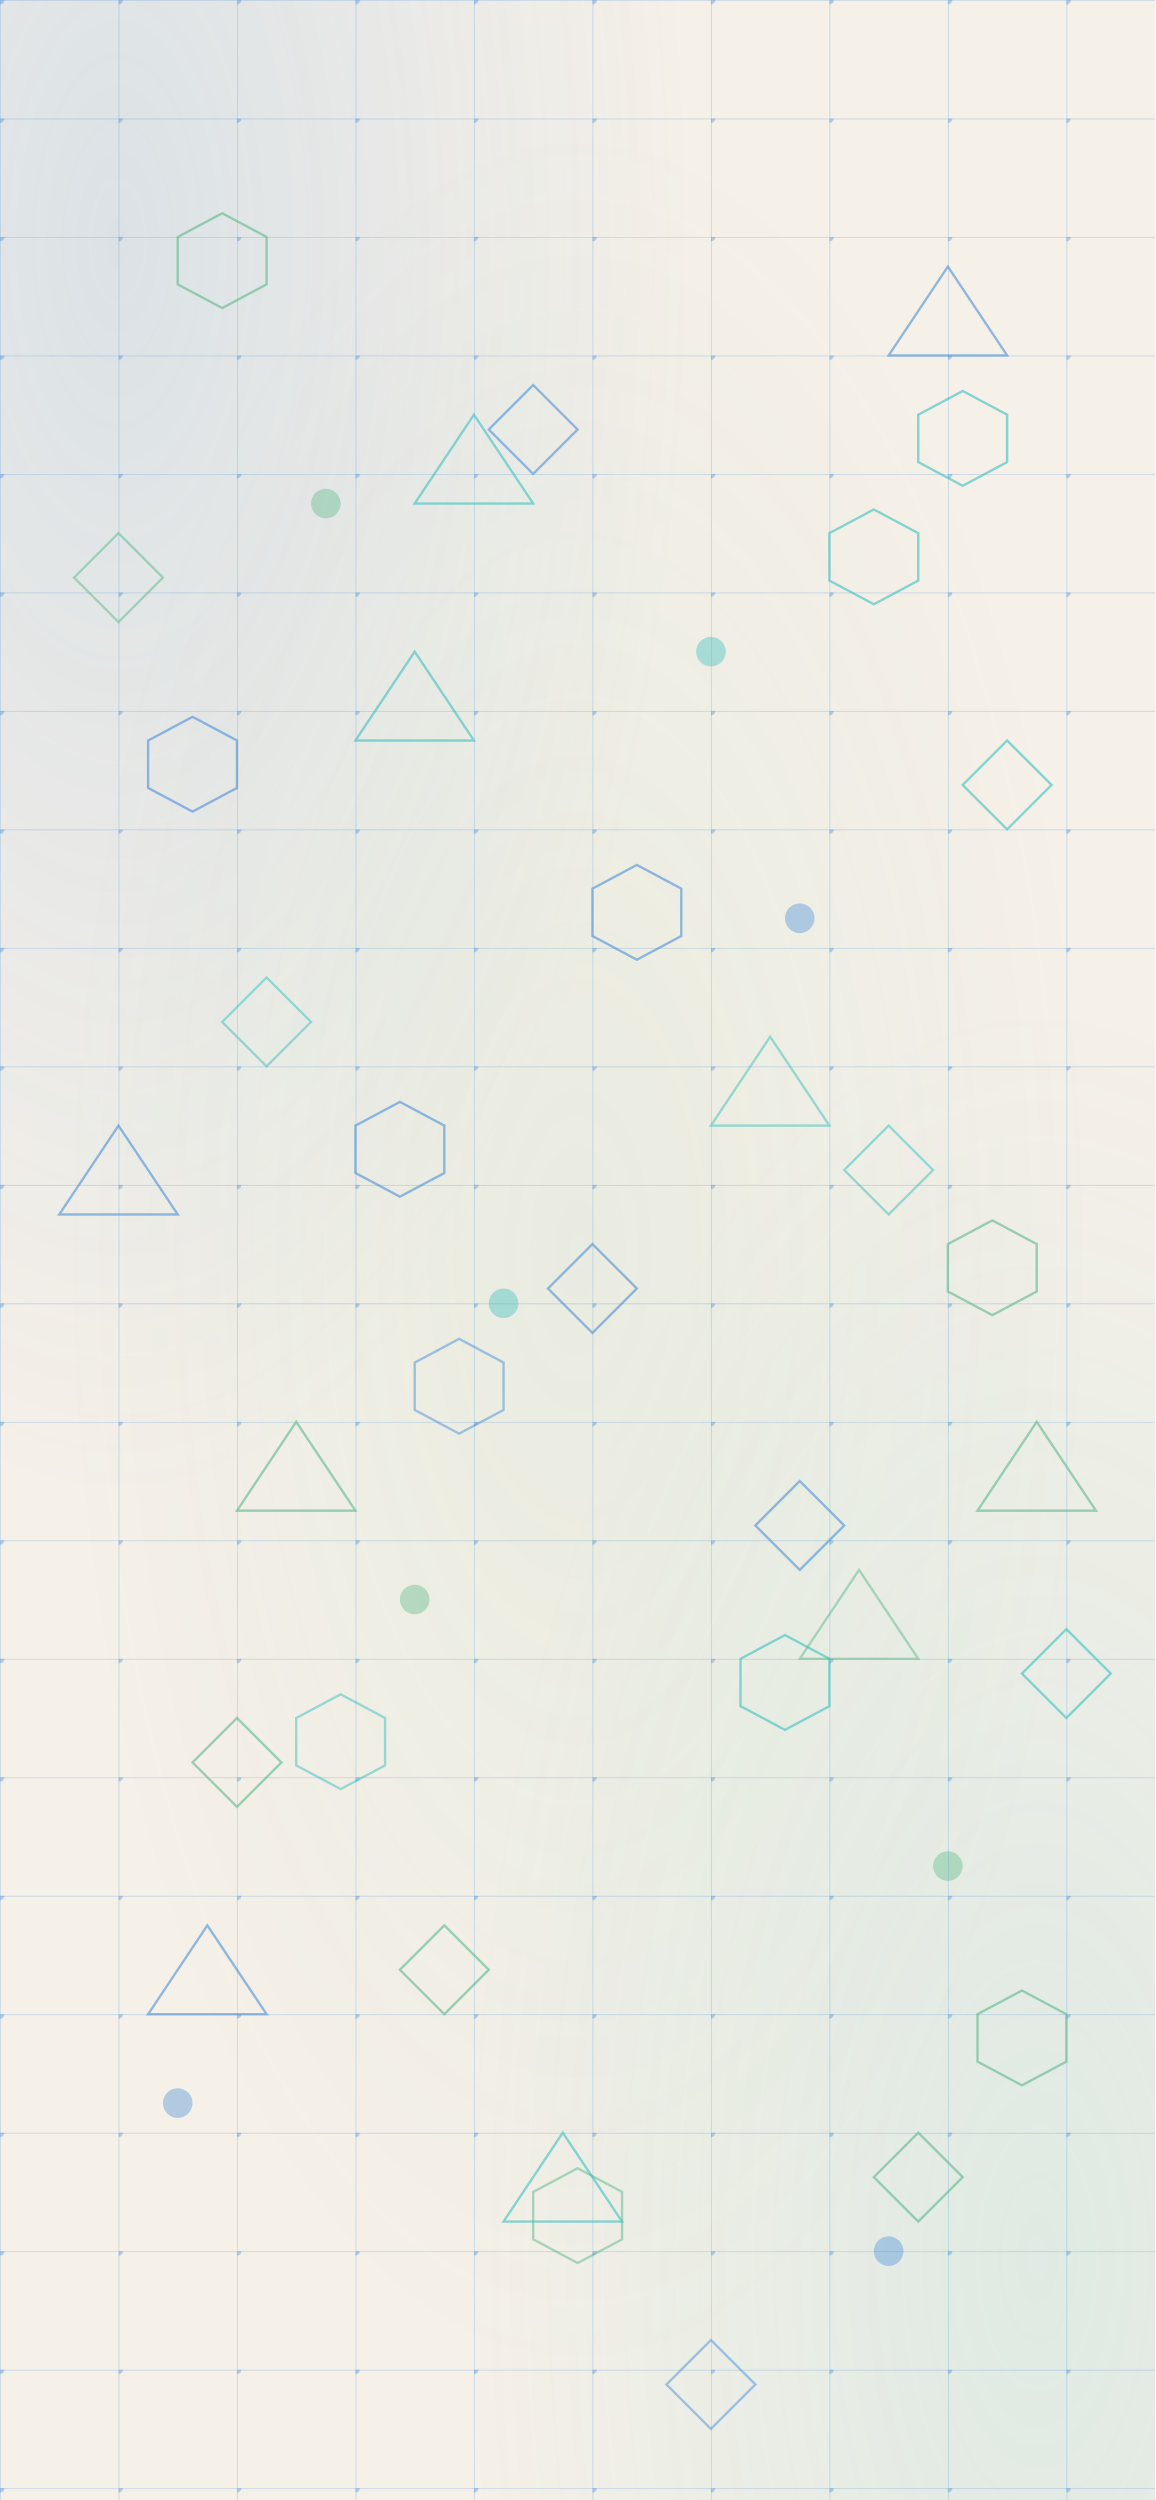
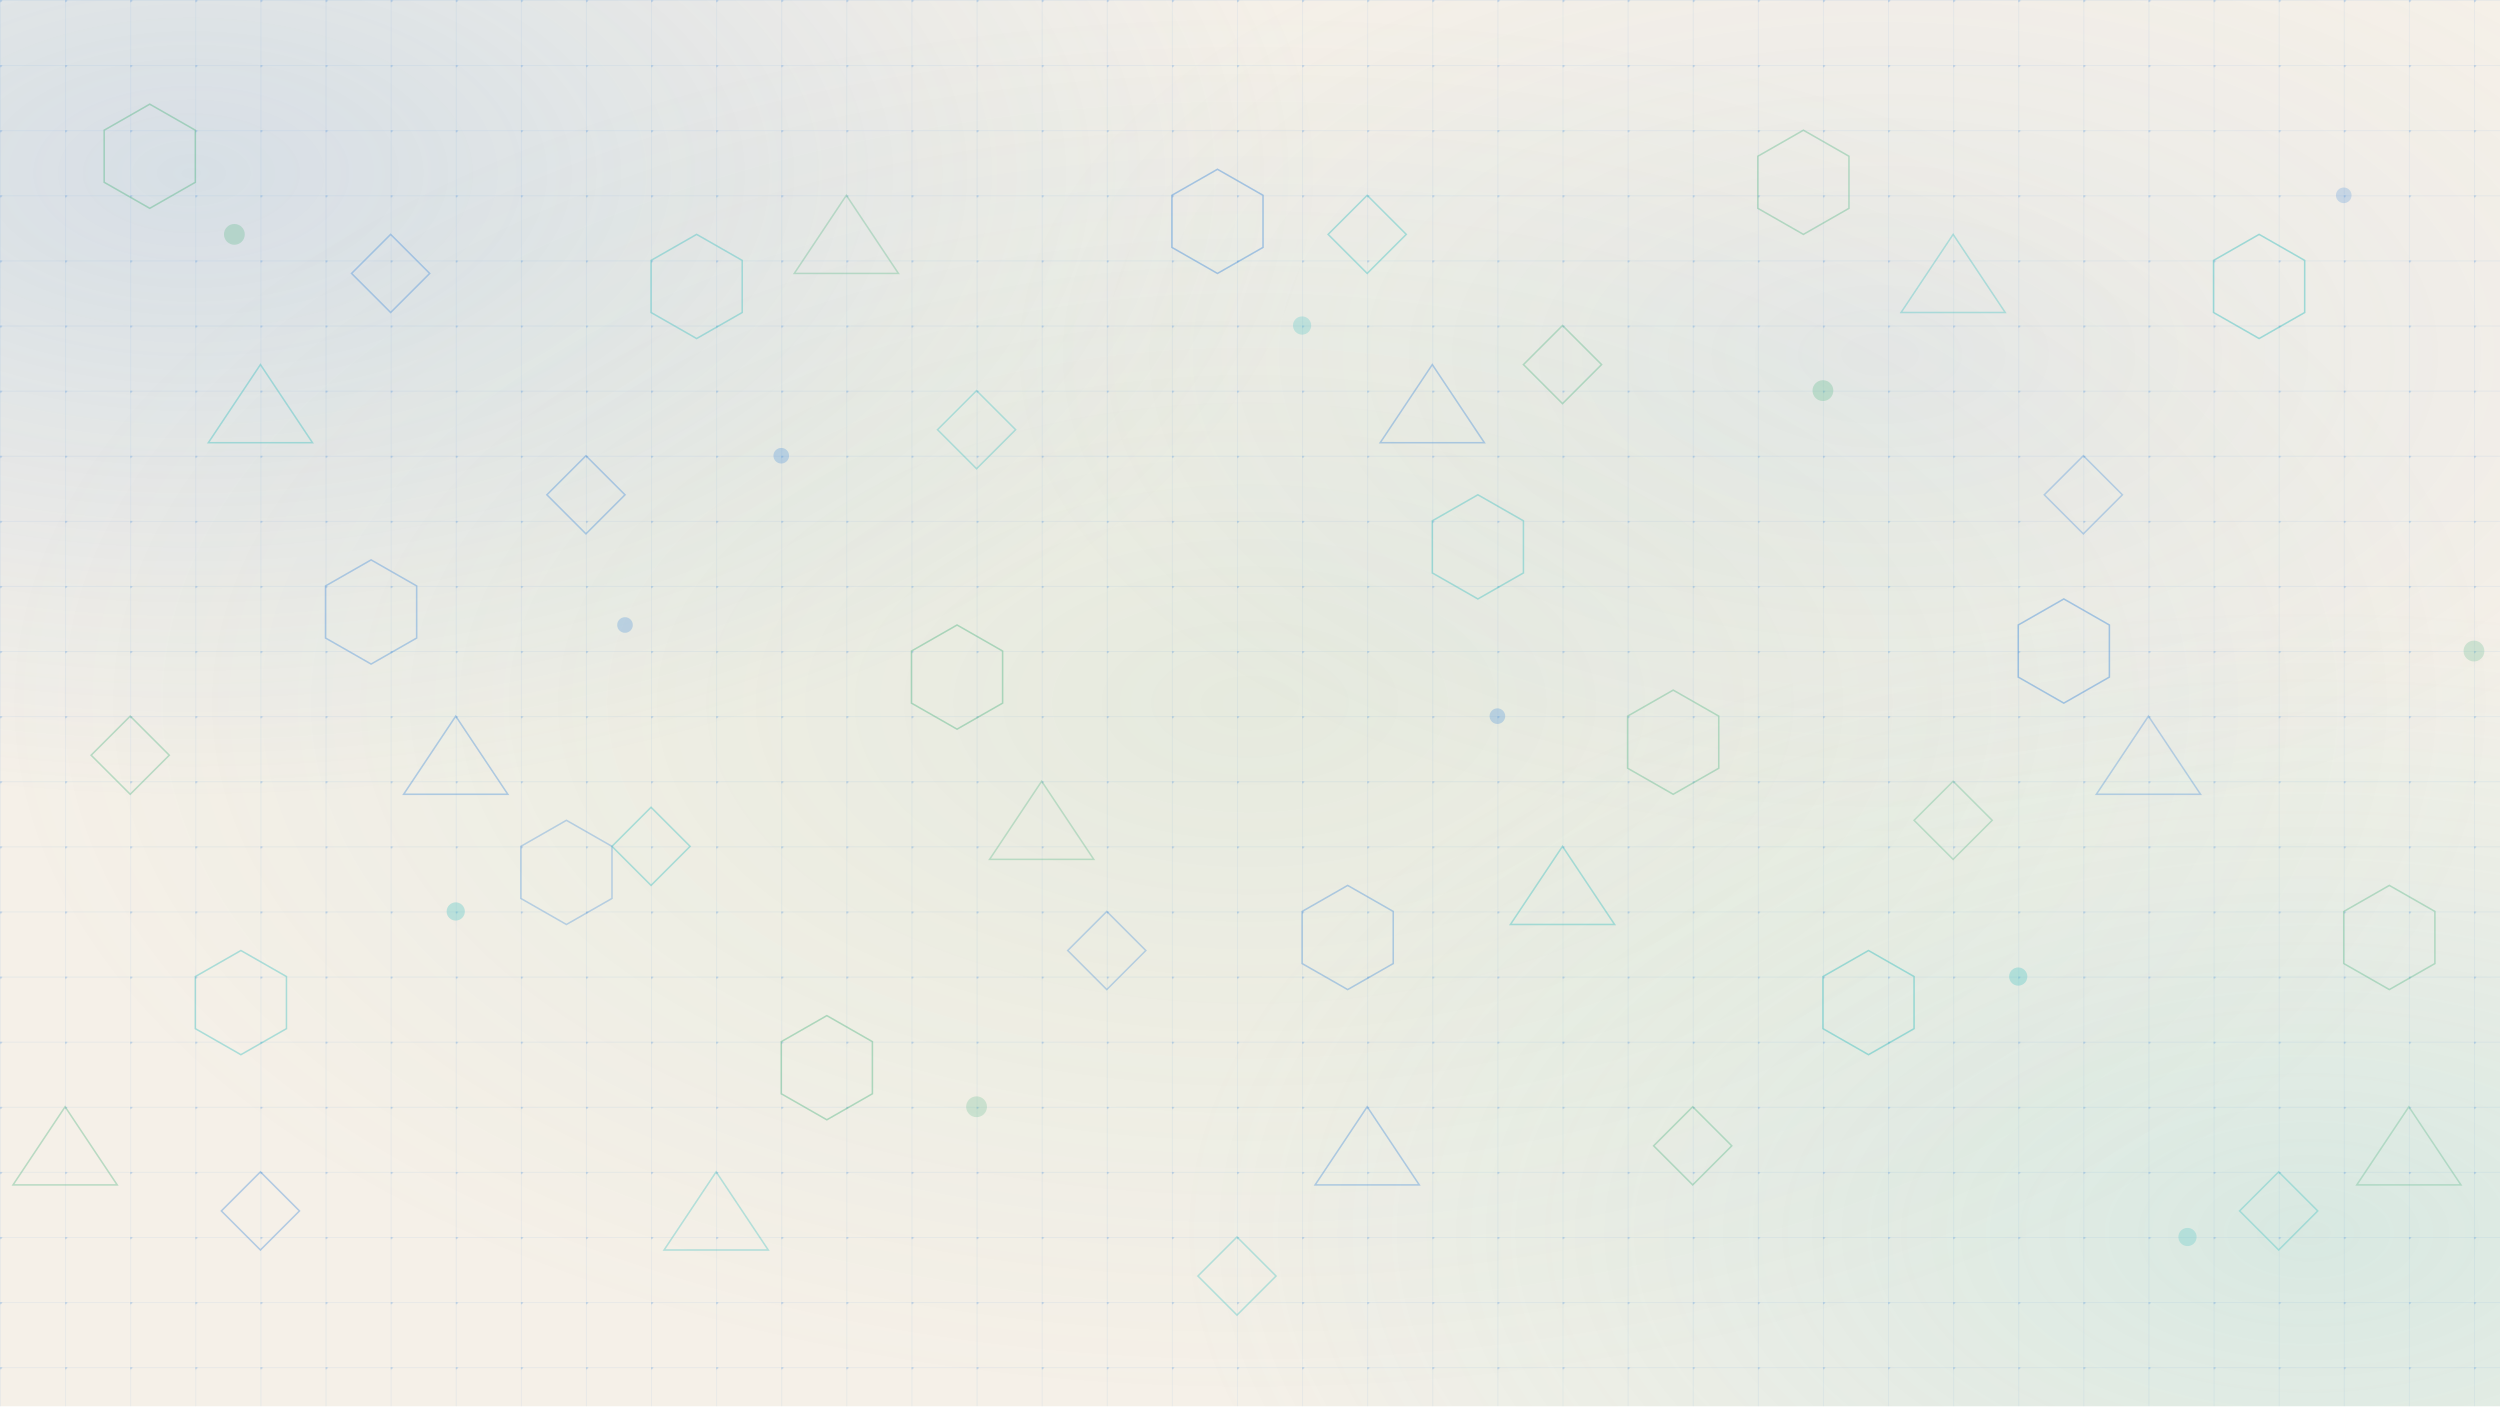
- <svg xmlns="http://www.w3.org/2000/svg" width="390" height="844" viewBox="0 0 390 844">
+ <svg xmlns="http://www.w3.org/2000/svg" width="100%" height="100%" viewBox="0 0 1920 1080" preserveAspectRatio="xMidYMid slice">
  <defs>
-     <pattern id="grid" width="40" height="40" patternUnits="userSpaceOnUse">
-       <path d="M 40 0 L 0 0 0 40" fill="none" stroke="#4A90D9" stroke-width="0.5" opacity="0.3" />
-       <circle cx="0" cy="0" r="1.5" fill="#4A90D9" opacity="0.4" />
+     <pattern id="grid" width="50" height="50" patternUnits="userSpaceOnUse">
+       <path d="M 50 0 L 0 0 0 50" fill="none" stroke="#4A90D9" stroke-width="0.6" opacity="0.18" />
+       <circle cx="0" cy="0" r="1.8" fill="#4A90D9" opacity="0.25" />
    </pattern>
-     <radialGradient id="glow1" cx="10%" cy="10%" r="50%">
-       <stop offset="0%" stop-color="#4A90D9" stop-opacity="0.15" />
+     <radialGradient id="glow1" cx="8%" cy="12%" r="45%">
+       <stop offset="0%" stop-color="#4A90D9" stop-opacity="0.18" />
      <stop offset="100%" stop-color="#4A90D9" stop-opacity="0" />
    </radialGradient>
-     <radialGradient id="glow2" cx="90%" cy="90%" r="50%">
-       <stop offset="0%" stop-color="#3ABFBF" stop-opacity="0.12" />
+     <radialGradient id="glow2" cx="92%" cy="88%" r="45%">
+       <stop offset="0%" stop-color="#3ABFBF" stop-opacity="0.15" />
      <stop offset="100%" stop-color="#3ABFBF" stop-opacity="0" />
    </radialGradient>
-     <radialGradient id="glow3" cx="50%" cy="50%" r="45%">
-       <stop offset="0%" stop-color="#5CB88A" stop-opacity="0.08" />
+     <radialGradient id="glow3" cx="50%" cy="50%" r="50%">
+       <stop offset="0%" stop-color="#5CB88A" stop-opacity="0.10" />
      <stop offset="100%" stop-color="#5CB88A" stop-opacity="0" />
+     </radialGradient>
+     <radialGradient id="glow4" cx="75%" cy="25%" r="35%">
+       <stop offset="0%" stop-color="#4A90D9" stop-opacity="0.08" />
+       <stop offset="100%" stop-color="#4A90D9" stop-opacity="0" />
    </radialGradient>
  </defs>
  <rect width="100%" height="100%" fill="#f5f0e8" />
  <rect width="100%" height="100%" fill="url(#glow1)" />
  <rect width="100%" height="100%" fill="url(#glow2)" />
  <rect width="100%" height="100%" fill="url(#glow3)" />
+   <rect width="100%" height="100%" fill="url(#glow4)" />
  <rect width="100%" height="100%" fill="url(#grid)" />
-   <path d="M 60 80 L 75 72 L 90 80 L 90 96 L 75 104 L 60 96 Z" fill="none" stroke="#5CB88A" stroke-width="0.8" opacity="0.6" />
-   <path d="M 280 180 L 295 172 L 310 180 L 310 196 L 295 204 L 280 196 Z" fill="none" stroke="#3ABFBF" stroke-width="0.8" opacity="0.6" />
-   <path d="M 140 460 L 155 452 L 170 460 L 170 476 L 155 484 L 140 476 Z" fill="none" stroke="#4A90D9" stroke-width="0.8" opacity="0.5" />
-   <path d="M 330 680 L 345 672 L 360 680 L 360 696 L 345 704 L 330 696 Z" fill="none" stroke="#5CB88A" stroke-width="0.8" opacity="0.6" />
-   <path d="M 200 300 L 215 292 L 230 300 L 230 316 L 215 324 L 200 316 Z" fill="none" stroke="#4A90D9" stroke-width="0.8" opacity="0.6" />
-   <path d="M 100 580 L 115 572 L 130 580 L 130 596 L 115 604 L 100 596 Z" fill="none" stroke="#3ABFBF" stroke-width="0.8" opacity="0.5" />
-   <path d="M 320 420 L 335 412 L 350 420 L 350 436 L 335 444 L 320 436 Z" fill="none" stroke="#5CB88A" stroke-width="0.8" opacity="0.6" />
-   <path d="M 50 250 L 65 242 L 80 250 L 80 266 L 65 274 L 50 266 Z" fill="none" stroke="#4A90D9" stroke-width="0.8" opacity="0.6" />
-   <path d="M 250 560 L 265 552 L 280 560 L 280 576 L 265 584 L 250 576 Z" fill="none" stroke="#3ABFBF" stroke-width="0.8" opacity="0.6" />
-   <path d="M 180 740 L 195 732 L 210 740 L 210 756 L 195 764 L 180 756 Z" fill="none" stroke="#5CB88A" stroke-width="0.8" opacity="0.5" />
-   <path d="M 310 140 L 325 132 L 340 140 L 340 156 L 325 164 L 310 156 Z" fill="none" stroke="#3ABFBF" stroke-width="0.8" opacity="0.6" />
-   <path d="M 120 380 L 135 372 L 150 380 L 150 396 L 135 404 L 120 396 Z" fill="none" stroke="#4A90D9" stroke-width="0.8" opacity="0.6" />
-   <path d="M 180 130 L 195 145 L 180 160 L 165 145 Z" fill="none" stroke="#4A90D9" stroke-width="0.8" opacity="0.6" />
-   <path d="M 300 380 L 315 395 L 300 410 L 285 395 Z" fill="none" stroke="#3ABFBF" stroke-width="0.8" opacity="0.5" />
-   <path d="M 80 580 L 95 595 L 80 610 L 65 595 Z" fill="none" stroke="#5CB88A" stroke-width="0.8" opacity="0.6" />
-   <path d="M 240 790 L 255 805 L 240 820 L 225 805 Z" fill="none" stroke="#4A90D9" stroke-width="0.8" opacity="0.5" />
-   <path d="M 340 250 L 355 265 L 340 280 L 325 265 Z" fill="none" stroke="#3ABFBF" stroke-width="0.8" opacity="0.6" />
-   <path d="M 150 650 L 165 665 L 150 680 L 135 665 Z" fill="none" stroke="#5CB88A" stroke-width="0.8" opacity="0.6" />
-   <path d="M 270 500 L 285 515 L 270 530 L 255 515 Z" fill="none" stroke="#4A90D9" stroke-width="0.8" opacity="0.6" />
-   <path d="M 40 180 L 55 195 L 40 210 L 25 195 Z" fill="none" stroke="#5CB88A" stroke-width="0.8" opacity="0.5" />
-   <path d="M 360 550 L 375 565 L 360 580 L 345 565 Z" fill="none" stroke="#3ABFBF" stroke-width="0.8" opacity="0.6" />
-   <path d="M 200 420 L 215 435 L 200 450 L 185 435 Z" fill="none" stroke="#4A90D9" stroke-width="0.8" opacity="0.6" />
-   <path d="M 90 330 L 105 345 L 90 360 L 75 345 Z" fill="none" stroke="#3ABFBF" stroke-width="0.8" opacity="0.5" />
-   <path d="M 310 720 L 325 735 L 310 750 L 295 735 Z" fill="none" stroke="#5CB88A" stroke-width="0.8" opacity="0.6" />
-   <path d="M 140 220 L 160 250 L 120 250 Z" fill="none" stroke="#3ABFBF" stroke-width="0.8" opacity="0.6" />
-   <path d="M 290 530 L 310 560 L 270 560 Z" fill="none" stroke="#5CB88A" stroke-width="0.8" opacity="0.5" />
-   <path d="M 40 380 L 60 410 L 20 410 Z" fill="none" stroke="#4A90D9" stroke-width="0.8" opacity="0.6" />
-   <path d="M 190 720 L 210 750 L 170 750 Z" fill="none" stroke="#3ABFBF" stroke-width="0.8" opacity="0.6" />
-   <path d="M 320 90 L 340 120 L 300 120 Z" fill="none" stroke="#4A90D9" stroke-width="0.8" opacity="0.6" />
-   <path d="M 100 480 L 120 510 L 80 510 Z" fill="none" stroke="#5CB88A" stroke-width="0.8" opacity="0.6" />
-   <path d="M 260 350 L 280 380 L 240 380 Z" fill="none" stroke="#3ABFBF" stroke-width="0.8" opacity="0.5" />
-   <path d="M 70 650 L 90 680 L 50 680 Z" fill="none" stroke="#4A90D9" stroke-width="0.8" opacity="0.6" />
-   <path d="M 350 480 L 370 510 L 330 510 Z" fill="none" stroke="#5CB88A" stroke-width="0.8" opacity="0.6" />
-   <path d="M 160 140 L 180 170 L 140 170 Z" fill="none" stroke="#3ABFBF" stroke-width="0.8" opacity="0.6" />
-   <circle cx="110" cy="170" r="5" fill="#5CB88A" opacity="0.4" />
-   <circle cx="270" cy="310" r="5" fill="#4A90D9" opacity="0.4" />
-   <circle cx="170" cy="440" r="5" fill="#3ABFBF" opacity="0.4" />
-   <circle cx="320" cy="630" r="5" fill="#5CB88A" opacity="0.4" />
-   <circle cx="60" cy="710" r="5" fill="#4A90D9" opacity="0.4" />
-   <circle cx="240" cy="220" r="5" fill="#3ABFBF" opacity="0.4" />
-   <circle cx="140" cy="540" r="5" fill="#5CB88A" opacity="0.4" />
-   <circle cx="300" cy="760" r="5" fill="#4A90D9" opacity="0.4" />
+   <path d="M 80 100 L 115 80 L 150 100 L 150 140 L 115 160 L 80 140 Z" fill="none" stroke="#5CB88A" stroke-width="1.2" opacity="0.45" />
+   <path d="M 500 200 L 535 180 L 570 200 L 570 240 L 535 260 L 500 240 Z" fill="none" stroke="#3ABFBF" stroke-width="1.2" opacity="0.4" />
+   <path d="M 900 150 L 935 130 L 970 150 L 970 190 L 935 210 L 900 190 Z" fill="none" stroke="#4A90D9" stroke-width="1.2" opacity="0.45" />
+   <path d="M 1350 120 L 1385 100 L 1420 120 L 1420 160 L 1385 180 L 1350 160 Z" fill="none" stroke="#5CB88A" stroke-width="1.2" opacity="0.4" />
+   <path d="M 1700 200 L 1735 180 L 1770 200 L 1770 240 L 1735 260 L 1700 240 Z" fill="none" stroke="#3ABFBF" stroke-width="1.2" opacity="0.45" />
+   <path d="M 250 450 L 285 430 L 320 450 L 320 490 L 285 510 L 250 490 Z" fill="none" stroke="#4A90D9" stroke-width="1.2" opacity="0.4" />
+   <path d="M 700 500 L 735 480 L 770 500 L 770 540 L 735 560 L 700 540 Z" fill="none" stroke="#5CB88A" stroke-width="1.2" opacity="0.45" />
+   <path d="M 1100 400 L 1135 380 L 1170 400 L 1170 440 L 1135 460 L 1100 440 Z" fill="none" stroke="#3ABFBF" stroke-width="1.2" opacity="0.4" />
+   <path d="M 1550 480 L 1585 460 L 1620 480 L 1620 520 L 1585 540 L 1550 520 Z" fill="none" stroke="#4A90D9" stroke-width="1.2" opacity="0.45" />
+   <path d="M 150 750 L 185 730 L 220 750 L 220 790 L 185 810 L 150 790 Z" fill="none" stroke="#3ABFBF" stroke-width="1.2" opacity="0.4" />
+   <path d="M 600 800 L 635 780 L 670 800 L 670 840 L 635 860 L 600 840 Z" fill="none" stroke="#5CB88A" stroke-width="1.2" opacity="0.45" />
+   <path d="M 1000 700 L 1035 680 L 1070 700 L 1070 740 L 1035 760 L 1000 740 Z" fill="none" stroke="#4A90D9" stroke-width="1.2" opacity="0.4" />
+   <path d="M 1400 750 L 1435 730 L 1470 750 L 1470 790 L 1435 810 L 1400 790 Z" fill="none" stroke="#3ABFBF" stroke-width="1.2" opacity="0.45" />
+   <path d="M 1800 700 L 1835 680 L 1870 700 L 1870 740 L 1835 760 L 1800 740 Z" fill="none" stroke="#5CB88A" stroke-width="1.2" opacity="0.4" />
+   <path d="M 400 650 L 435 630 L 470 650 L 470 690 L 435 710 L 400 690 Z" fill="none" stroke="#4A90D9" stroke-width="1.2" opacity="0.35" />
+   <path d="M 1250 550 L 1285 530 L 1320 550 L 1320 590 L 1285 610 L 1250 590 Z" fill="none" stroke="#5CB88A" stroke-width="1.2" opacity="0.4" />
+   <path d="M 300 180 L 330 210 L 300 240 L 270 210 Z" fill="none" stroke="#4A90D9" stroke-width="1.2" opacity="0.4" />
+   <path d="M 750 300 L 780 330 L 750 360 L 720 330 Z" fill="none" stroke="#3ABFBF" stroke-width="1.2" opacity="0.35" />
+   <path d="M 1200 250 L 1230 280 L 1200 310 L 1170 280 Z" fill="none" stroke="#5CB88A" stroke-width="1.2" opacity="0.4" />
+   <path d="M 1600 350 L 1630 380 L 1600 410 L 1570 380 Z" fill="none" stroke="#4A90D9" stroke-width="1.2" opacity="0.35" />
+   <path d="M 100 550 L 130 580 L 100 610 L 70 580 Z" fill="none" stroke="#5CB88A" stroke-width="1.2" opacity="0.4" />
+   <path d="M 500 620 L 530 650 L 500 680 L 470 650 Z" fill="none" stroke="#3ABFBF" stroke-width="1.2" opacity="0.4" />
+   <path d="M 850 700 L 880 730 L 850 760 L 820 730 Z" fill="none" stroke="#4A90D9" stroke-width="1.2" opacity="0.35" />
+   <path d="M 1300 850 L 1330 880 L 1300 910 L 1270 880 Z" fill="none" stroke="#5CB88A" stroke-width="1.2" opacity="0.4" />
+   <path d="M 1750 900 L 1780 930 L 1750 960 L 1720 930 Z" fill="none" stroke="#3ABFBF" stroke-width="1.2" opacity="0.35" />
+   <path d="M 450 350 L 480 380 L 450 410 L 420 380 Z" fill="none" stroke="#4A90D9" stroke-width="1.2" opacity="0.4" />
+   <path d="M 1050 150 L 1080 180 L 1050 210 L 1020 180 Z" fill="none" stroke="#3ABFBF" stroke-width="1.2" opacity="0.4" />
+   <path d="M 1500 600 L 1530 630 L 1500 660 L 1470 630 Z" fill="none" stroke="#5CB88A" stroke-width="1.2" opacity="0.35" />
+   <path d="M 200 900 L 230 930 L 200 960 L 170 930 Z" fill="none" stroke="#4A90D9" stroke-width="1.2" opacity="0.4" />
+   <path d="M 950 950 L 980 980 L 950 1010 L 920 980 Z" fill="none" stroke="#3ABFBF" stroke-width="1.2" opacity="0.35" />
+   <path d="M 200 280 L 240 340 L 160 340 Z" fill="none" stroke="#3ABFBF" stroke-width="1.2" opacity="0.4" />
+   <path d="M 650 150 L 690 210 L 610 210 Z" fill="none" stroke="#5CB88A" stroke-width="1.2" opacity="0.35" />
+   <path d="M 1100 280 L 1140 340 L 1060 340 Z" fill="none" stroke="#4A90D9" stroke-width="1.2" opacity="0.4" />
+   <path d="M 1500 180 L 1540 240 L 1460 240 Z" fill="none" stroke="#3ABFBF" stroke-width="1.2" opacity="0.35" />
+   <path d="M 350 550 L 390 610 L 310 610 Z" fill="none" stroke="#4A90D9" stroke-width="1.2" opacity="0.4" />
+   <path d="M 800 600 L 840 660 L 760 660 Z" fill="none" stroke="#5CB88A" stroke-width="1.2" opacity="0.35" />
+   <path d="M 1200 650 L 1240 710 L 1160 710 Z" fill="none" stroke="#3ABFBF" stroke-width="1.2" opacity="0.4" />
+   <path d="M 1650 550 L 1690 610 L 1610 610 Z" fill="none" stroke="#4A90D9" stroke-width="1.2" opacity="0.35" />
+   <path d="M 50 850 L 90 910 L 10 910 Z" fill="none" stroke="#5CB88A" stroke-width="1.2" opacity="0.4" />
+   <path d="M 550 900 L 590 960 L 510 960 Z" fill="none" stroke="#3ABFBF" stroke-width="1.2" opacity="0.35" />
+   <path d="M 1050 850 L 1090 910 L 1010 910 Z" fill="none" stroke="#4A90D9" stroke-width="1.2" opacity="0.4" />
+   <path d="M 1850 850 L 1890 910 L 1810 910 Z" fill="none" stroke="#5CB88A" stroke-width="1.2" opacity="0.35" />
+   <circle cx="180" cy="180" r="8" fill="#5CB88A" opacity="0.3" />
+   <circle cx="600" cy="350" r="6" fill="#4A90D9" opacity="0.3" />
+   <circle cx="1000" cy="250" r="7" fill="#3ABFBF" opacity="0.25" />
+   <circle cx="1400" cy="300" r="8" fill="#5CB88A" opacity="0.3" />
+   <circle cx="1800" cy="150" r="6" fill="#4A90D9" opacity="0.25" />
+   <circle cx="350" cy="700" r="7" fill="#3ABFBF" opacity="0.3" />
+   <circle cx="750" cy="850" r="8" fill="#5CB88A" opacity="0.25" />
+   <circle cx="1150" cy="550" r="6" fill="#4A90D9" opacity="0.3" />
+   <circle cx="1550" cy="750" r="7" fill="#3ABFBF" opacity="0.3" />
+   <circle cx="1900" cy="500" r="8" fill="#5CB88A" opacity="0.25" />
+   <circle cx="480" cy="480" r="6" fill="#4A90D9" opacity="0.3" />
+   <circle cx="1680" cy="950" r="7" fill="#3ABFBF" opacity="0.25" />
</svg>
